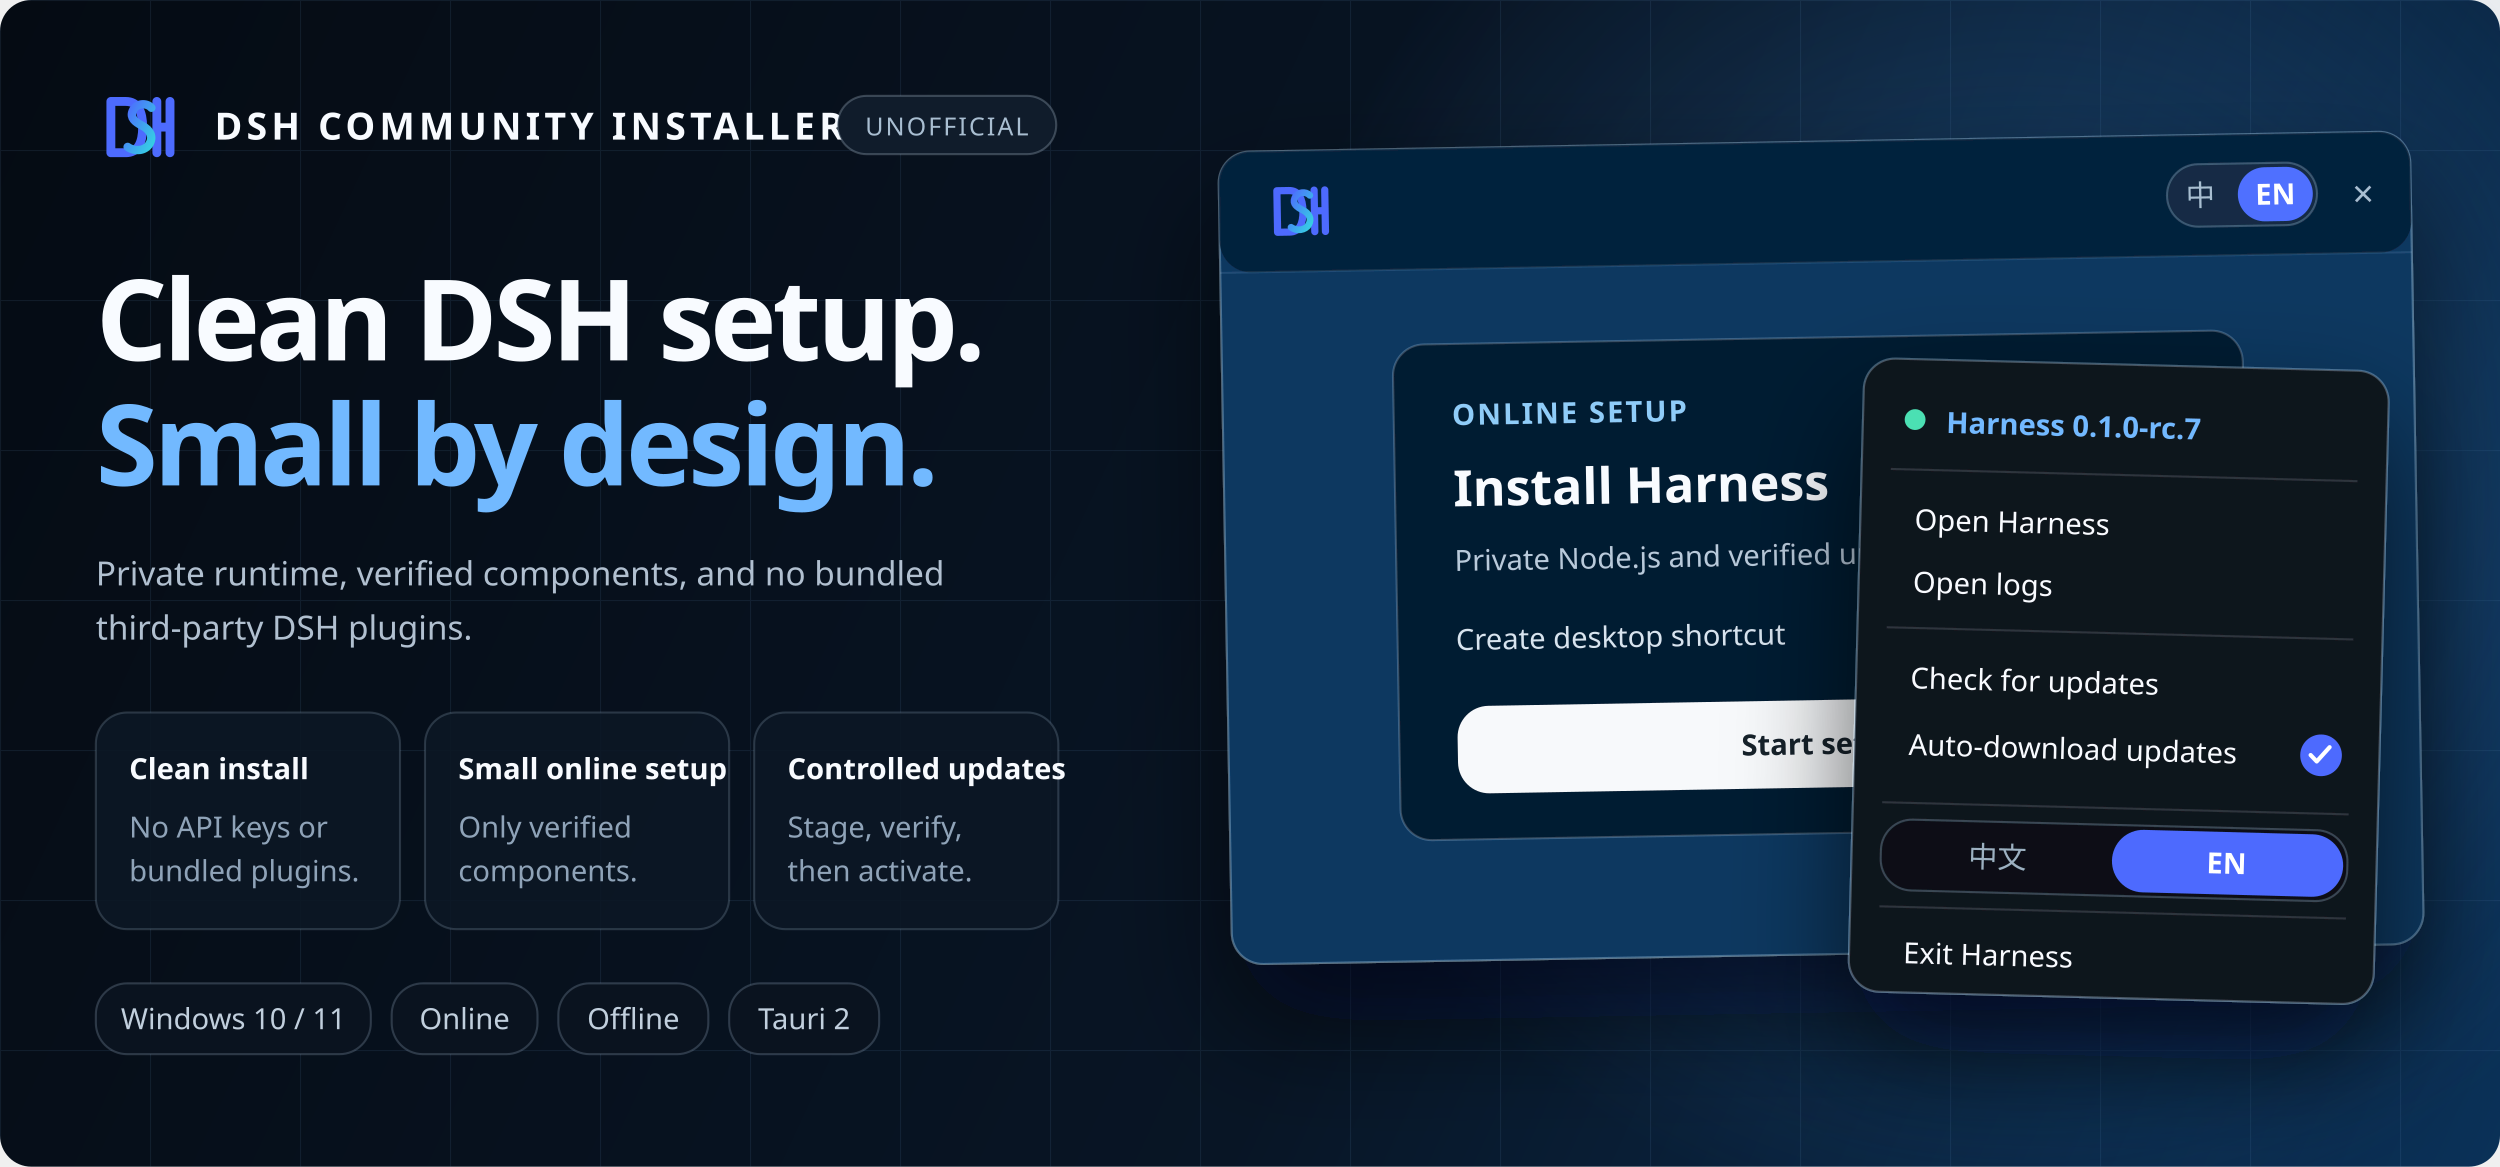
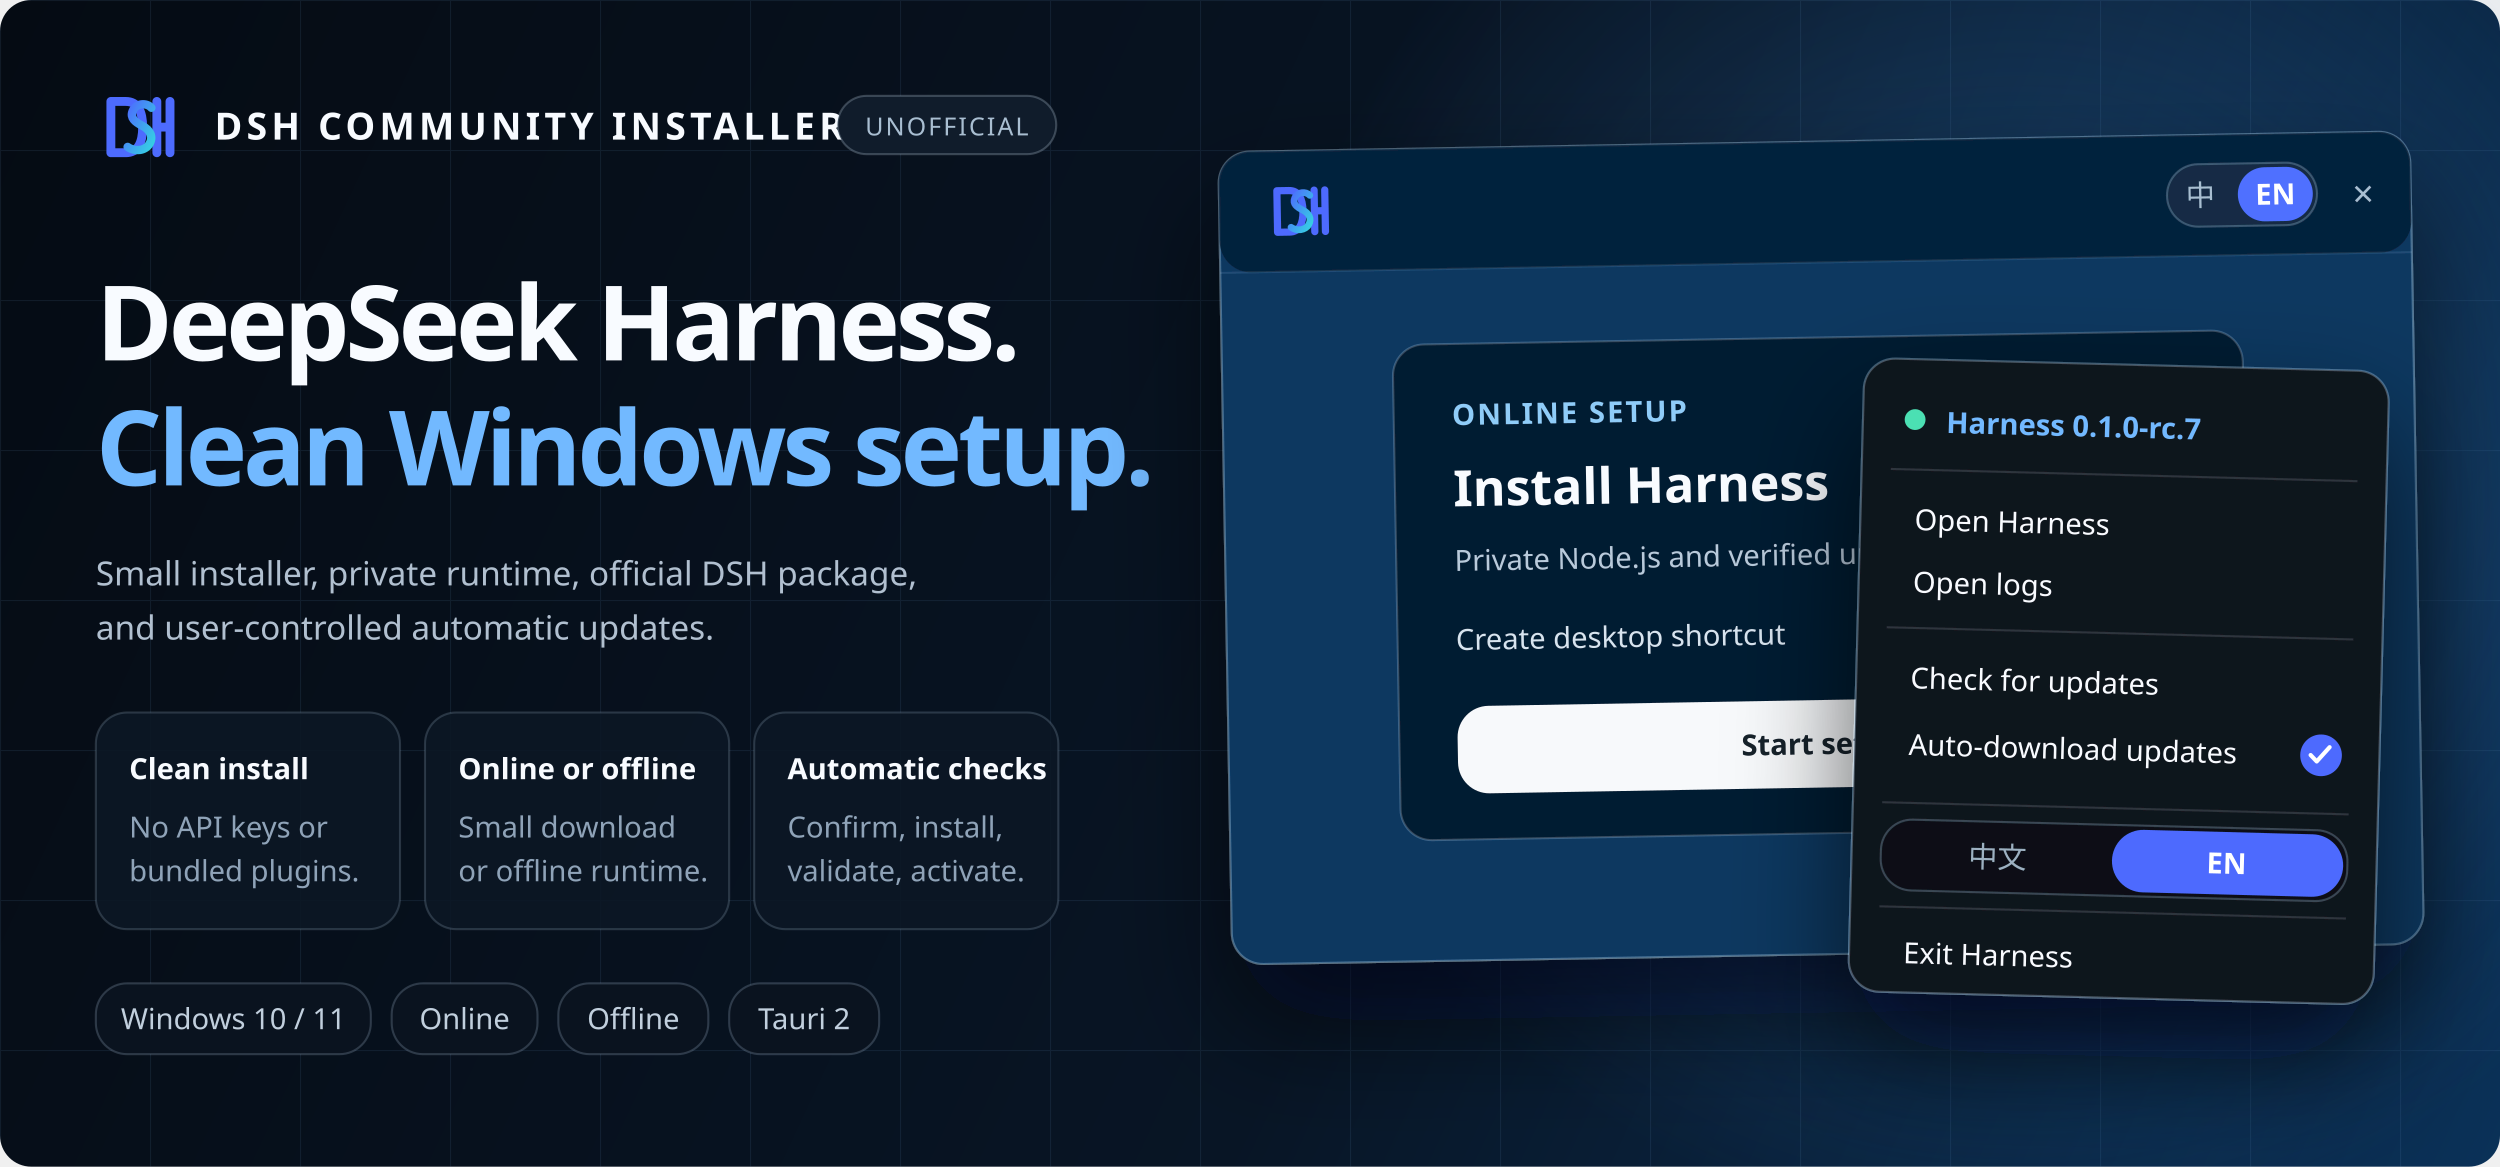
<svg xmlns="http://www.w3.org/2000/svg" viewBox="0 0 1200 560" role="img" aria-labelledby="title description">
  <defs>
    <linearGradient id="bg" x1="0" y1="0" x2="1200" y2="560" gradientUnits="userSpaceOnUse">
      <stop stop-color="#050b13" />
      <stop offset=".58" stop-color="#081525" />
      <stop offset="1" stop-color="#0a3158" />
    </linearGradient>
    <linearGradient id="accent" x1="0" y1="0" x2="1" y2="1">
      <stop stop-color="#4d6bfe" />
      <stop offset="1" stop-color="#35d1e3" />
    </linearGradient>
    <radialGradient id="glow">
      <stop stop-color="#3b8bd7" stop-opacity=".38" />
      <stop offset="1" stop-color="#3b8bd7" stop-opacity="0" />
    </radialGradient>
    <filter id="shadow" x="-30%" y="-30%" width="160%" height="180%">
      <feDropShadow dx="0" dy="28" stdDeviation="28" flood-color="#000814" flood-opacity=".62" />
    </filter>
    <pattern id="grid" width="72" height="72" patternUnits="userSpaceOnUse">
      <path d="M72 0H0V72" fill="none" stroke="#79b0e0" stroke-opacity=".1" />
    </pattern>
    <symbol id="mark" viewBox="0 0 1024 1024">
      <path d="M176 812V212H350C490 212 548 326 548 512S490 812 350 812H176" fill="none" stroke="#4D6BFE" stroke-width="104" stroke-linecap="round" stroke-linejoin="round" />
      <path d="M714 212V812M868 212V812M714 512H868" fill="none" stroke="#4D6BFE" stroke-width="104" stroke-linecap="round" stroke-linejoin="round" />
      <path d="M650 286C596 224 470 228 430 326C398 404 458 452 542 496C638 546 676 624 628 708C578 792 456 804 372 744" fill="none" stroke="url(#accent)" stroke-width="98" stroke-linecap="round" stroke-linejoin="round" />
    </symbol>
  </defs>
  <rect width="1200" height="560" rx="15" fill="url(#bg)" />
  <rect width="1200" height="560" rx="15" fill="url(#grid)" />
  <circle cx="970" cy="230" r="370" fill="url(#glow)" />
  <g font-family="Segoe UI Variable Text, Segoe UI, sans-serif">
    <use href="#mark" x="46" y="40" width="42" height="42" />
    <text x="103" y="67" fill="#f8fbff" font-size="18" font-weight="600" letter-spacing="2">DSH COMMUNITY INSTALLER</text>
    <rect x="402" y="46" width="105" height="28" rx="14" fill="#101c2b" stroke="#cde1f2" stroke-opacity=".25" />
    <text x="454.5" y="65" text-anchor="middle" fill="#a9bed1" font-size="12" font-weight="500" letter-spacing="1">UNOFFICIAL</text>
-     <text x="46" y="173" fill="#f8fbff" font-size="54" font-weight="600" letter-spacing="-2">Clean DSH setup.</text>
-     <text x="46" y="233" fill="#72b9ff" font-size="54" font-weight="600" letter-spacing="-2">Small by design.</text>
-     <text x="46" y="281" fill="#b1c0d0" font-size="16" font-weight="400">Private runtime, verified components, and no bundled</text>
-     <text x="46" y="307" fill="#b1c0d0" font-size="16" font-weight="400">third-party DSH plugins.</text>
+     <text x="46" y="173" fill="#f8fbff" font-size="50" font-weight="600" letter-spacing="-2">DeepSeek Harness.</text>
+     <text x="46" y="233" fill="#72b9ff" font-size="50" font-weight="600" letter-spacing="-2">Clean Windows setup.</text>
+     <text x="46" y="281" fill="#b1c0d0" font-size="16" font-weight="400">Small installer, private runtime, official DSH package,</text>
+     <text x="46" y="307" fill="#b1c0d0" font-size="16" font-weight="400">and user-controlled automatic updates.</text>
    <g font-size="14">
      <g>
        <rect x="46" y="342" width="146" height="104" rx="15" fill="#0c1725" fill-opacity=".88" stroke="#c3def6" stroke-opacity=".18" />
        <text x="62" y="374" fill="#f8fbff" font-weight="600">Clean install</text>
        <text x="62" y="402" fill="#8fa3b8">No API keys or</text>
        <text x="62" y="423" fill="#8fa3b8">bundled plugins.</text>
      </g>
      <g>
        <rect x="204" y="342" width="146" height="104" rx="15" fill="#0c1725" fill-opacity=".88" stroke="#c3def6" stroke-opacity=".18" />
-         <text x="220" y="374" fill="#f8fbff" font-weight="600">Small online setup</text>
-         <text x="220" y="402" fill="#8fa3b8">Only verified</text>
-         <text x="220" y="423" fill="#8fa3b8">components.</text>
+         <text x="220" y="374" fill="#f8fbff" font-weight="600">Online or offline</text>
+         <text x="220" y="402" fill="#8fa3b8">Small download</text>
+         <text x="220" y="423" fill="#8fa3b8">or offline runtime.</text>
      </g>
      <g>
        <rect x="362" y="342" width="146" height="104" rx="15" fill="#0c1725" fill-opacity=".88" stroke="#c3def6" stroke-opacity=".18" />
-         <text x="378" y="374" fill="#f8fbff" font-weight="600">Controlled updates</text>
-         <text x="378" y="402" fill="#8fa3b8">Stage, verify,</text>
-         <text x="378" y="423" fill="#8fa3b8">then activate.</text>
+         <text x="378" y="374" fill="#f8fbff" font-weight="600">Automatic checks</text>
+         <text x="378" y="402" fill="#8fa3b8">Confirm, install,</text>
+         <text x="378" y="423" fill="#8fa3b8">validate, activate.</text>
      </g>
      <g fill="#c1cfdd">
        <rect x="46" y="472" width="132" height="34" rx="15" fill="#0a131f" stroke="#c3def6" stroke-opacity=".2" />
        <text x="112" y="494" text-anchor="middle">Windows 10 / 11</text>
        <rect x="188" y="472" width="70" height="34" rx="15" fill="#0a131f" stroke="#c3def6" stroke-opacity=".2" />
        <text x="223" y="494" text-anchor="middle">Online</text>
        <rect x="268" y="472" width="72" height="34" rx="15" fill="#0a131f" stroke="#c3def6" stroke-opacity=".2" />
        <text x="304" y="494" text-anchor="middle">Offline</text>
        <rect x="350" y="472" width="72" height="34" rx="15" fill="#0a131f" stroke="#c3def6" stroke-opacity=".2" />
        <text x="386" y="494" text-anchor="middle">Tauri 2</text>
      </g>
    </g>
    <g transform="translate(588 68) rotate(-1 286 190)" filter="url(#shadow)">
      <rect width="572" height="390" rx="15" fill="#0a3761" stroke="#bddff9" stroke-opacity=".34" />
      <rect width="572" height="58" rx="15" fill="#061c31" fill-opacity=".76" />
      <path d="M0 58H572" stroke="#c7e6ff" stroke-opacity=".12" />
      <use href="#mark" x="22" y="12" width="34" height="34" />
      <rect x="455" y="14" width="72" height="30" rx="15" fill="#122c44" stroke="#a9cae5" stroke-opacity=".3" />
      <rect x="489" y="16" width="36" height="26" rx="13" fill="#4f6fff" />
      <text x="471" y="34" text-anchor="middle" fill="#a9bed1" font-size="14">中</text>
      <text x="507" y="34" text-anchor="middle" fill="#fff" font-size="14" font-weight="600">EN</text>
      <text x="544" y="36" fill="#a8bed1" font-size="18">×</text>
      <g transform="translate(82 94)">
        <rect width="408" height="238" rx="15" fill="#061a2d" fill-opacity=".92" stroke="#c7dcee" stroke-opacity=".26" />
        <text x="28" y="39" fill="#8fccf8" font-size="14" font-weight="600" letter-spacing="1">ONLINE SETUP</text>
        <text x="28" y="78" fill="#f8fbff" font-size="24" font-weight="600">Install Harness</text>
        <text x="28" y="109" fill="#b8cadb" font-size="14">Private Node.js and verified upstream DSH.</text>
        <text x="28" y="147" fill="#d7e4ef" font-size="14">Create desktop shortcut</text>
        <rect x="330" y="129" width="48" height="26" rx="13" fill="#4d6bfe" />
        <circle cx="365" cy="142" r="9" fill="#fff" />
        <rect x="28" y="174" width="350" height="42" rx="15" fill="#f7f9fb" />
        <text x="203" y="200" text-anchor="middle" fill="#14202b" font-size="14" font-weight="600">Start setup</text>
      </g>
    </g>
    <g transform="translate(891 175) rotate(1.5 126 152)" filter="url(#shadow)">
      <rect width="252" height="304" rx="15" fill="#11161d" stroke="#bddff9" stroke-opacity=".32" />
      <circle cx="25" cy="29" r="5" fill="#4ce0b3" />
      <text x="40" y="35" fill="#72b9ff" font-size="14" font-weight="600">Harness 0.1.0-rc.7</text>
      <path d="M14 53H238M14 129H238M14 213H238M14 263H238" stroke="#dcecff" stroke-opacity=".14" />
      <g fill="#f8fbff" font-size="14" font-weight="400">
        <text x="26" y="82">Open Harness</text>
        <text x="26" y="112">Open logs</text>
        <text x="26" y="158">Check for updates</text>
        <text x="26" y="190">Auto-download updates</text>
        <text x="26" y="290">Exit Harness</text>
      </g>
      <circle cx="224" cy="185" r="10" fill="#4d6bfe" />
      <path d="M219 185l3 3 6-7" fill="none" stroke="#fff" stroke-width="2" stroke-linecap="round" stroke-linejoin="round" />
      <rect x="14" y="221" width="224" height="34" rx="15" fill="#0b1118" stroke="#a9cae5" stroke-opacity=".28" />
      <rect x="125" y="223" width="111" height="30" rx="15" fill="#4d6bfe" />
      <text x="70" y="243" text-anchor="middle" fill="#9db0c1" font-size="14">中文</text>
      <text x="180" y="243" text-anchor="middle" fill="#fff" font-size="14" font-weight="600">EN</text>
    </g>
  </g>
</svg>
